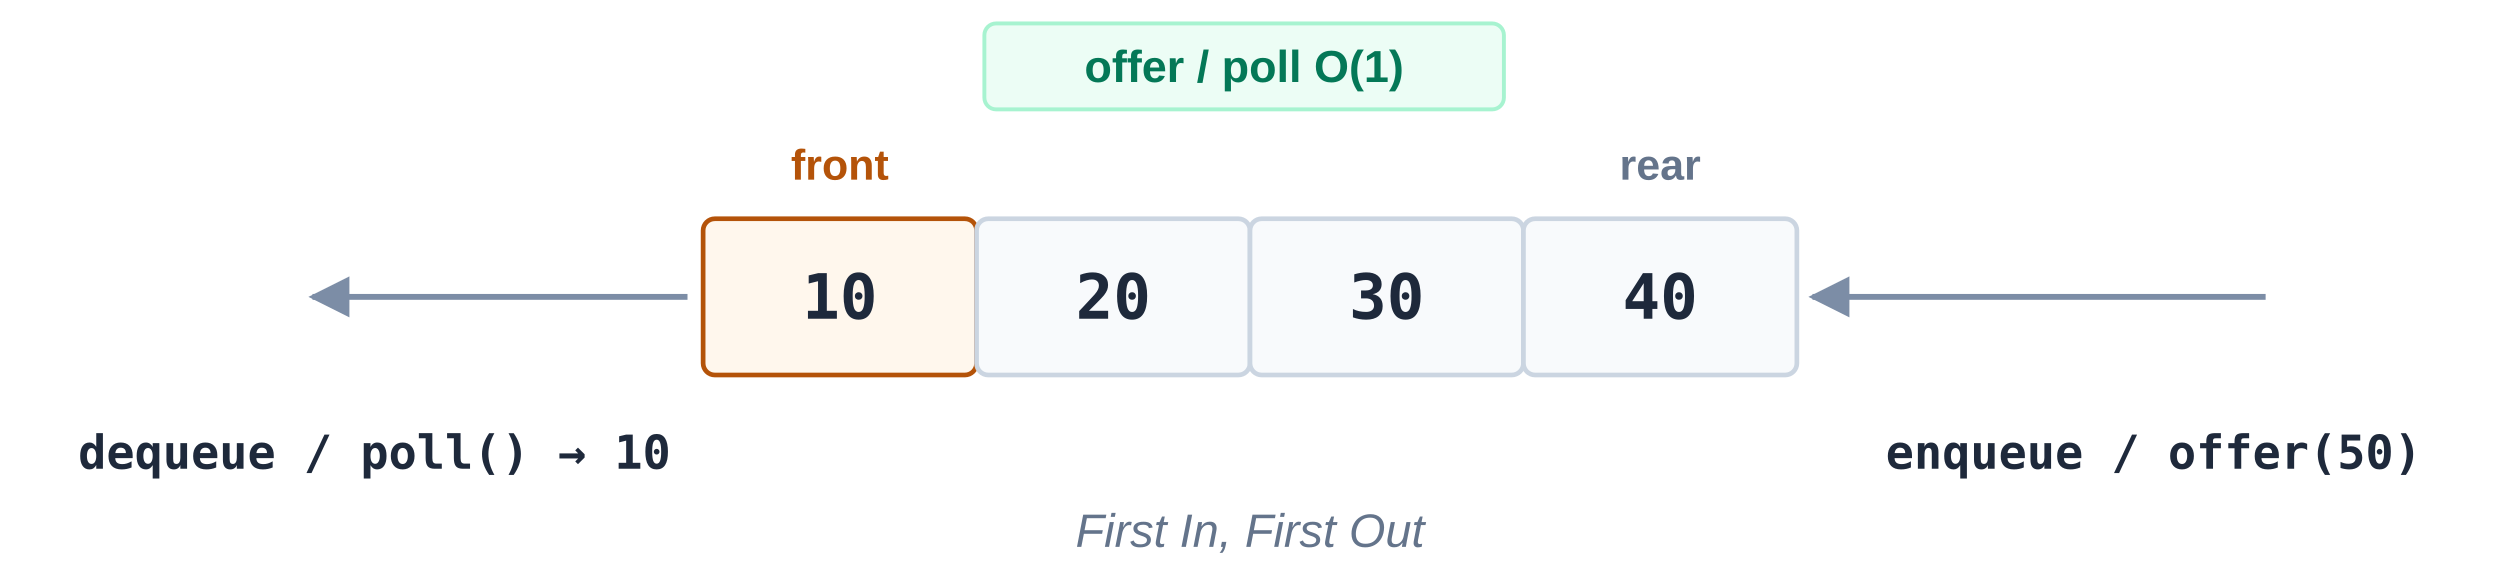
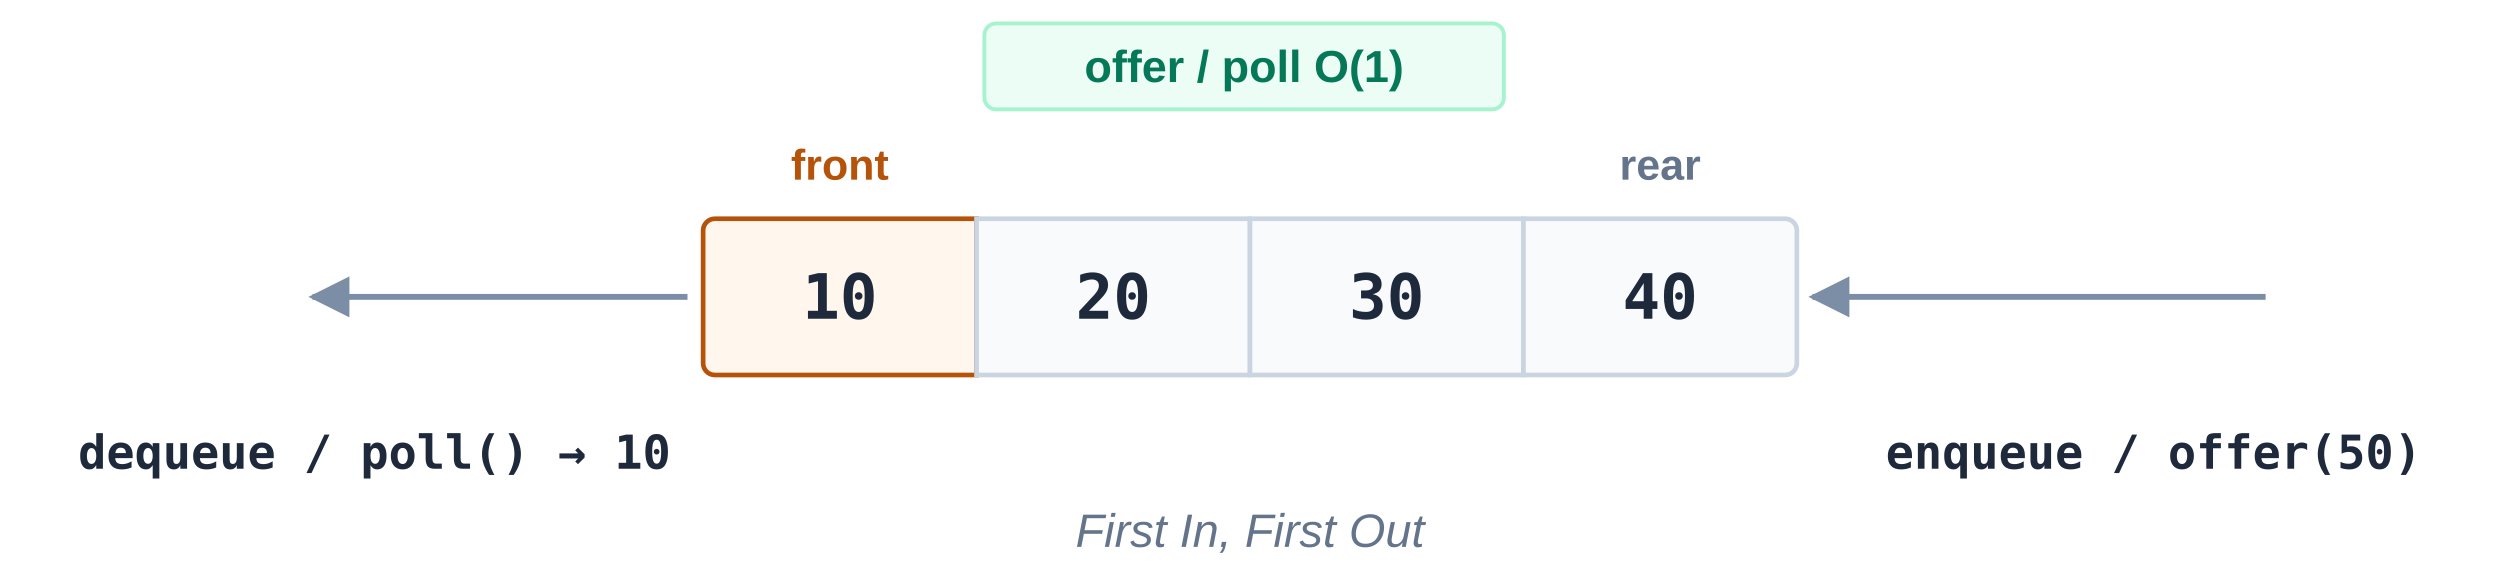
<svg xmlns="http://www.w3.org/2000/svg" width="640" height="150" viewBox="0 0 640 150" role="img" aria-label="Queue: elements 10, 20, 30, 40 in a row; dequeue or poll removes 10 from the front on the left, enqueue or offer adds 50 at the rear on the right, first in first out">
  <defs>
    <marker id="qu-a" viewBox="0 0 10 10" refX="9" refY="5" markerWidth="7" markerHeight="7" orient="auto-start-reverse">
      <path d="M0 0 L10 5 L0 10 Z" fill="#7C8DA6" />
    </marker>
    <marker id="qu-h" viewBox="0 0 10 10" refX="9" refY="5" markerWidth="7" markerHeight="7" orient="auto-start-reverse">
      <path d="M0 0 L10 5 L0 10 Z" fill="#B45309" />
    </marker>
    <filter id="qu-s" x="-10%" y="-15%" width="120%" height="150%">
      <feDropShadow dx="0" dy="1.5" stdDeviation="1.5" flood-color="#0F172A" flood-opacity="0.10" />
    </filter>
  </defs>
-   <rect x="180" y="56" width="70" height="40" rx="3" fill="#FFF7ED" stroke="#B45309" stroke-width="1.2" />
+   <path d="M183 56 H250 A0 0 0 0 1 250 56 V96 A0 0 0 0 1 250 96 H183 A3 3 0 0 1 180 93 V59 A3 3 0 0 1 183 56 Z" fill="#FFF7ED" stroke="#B45309" stroke-width="1.2" />
  <text x="215.0" y="81.6" text-anchor="middle" font-family="ui-monospace, Consolas, monospace" font-size="16" font-weight="600" fill="#1E293B">10</text>
-   <rect x="250" y="56" width="70" height="40" rx="3" fill="#F8FAFC" stroke="#CBD5E1" stroke-width="1.2" />
+   <path d="M250 56 H320 A0 0 0 0 1 320 56 V96 A0 0 0 0 1 320 96 H250 A0 0 0 0 1 250 96 V56 A0 0 0 0 1 250 56 Z" fill="#F8FAFC" stroke="#CBD5E1" stroke-width="1.2" />
  <text x="285.0" y="81.6" text-anchor="middle" font-family="ui-monospace, Consolas, monospace" font-size="16" font-weight="600" fill="#1E293B">20</text>
-   <rect x="320" y="56" width="70" height="40" rx="3" fill="#F8FAFC" stroke="#CBD5E1" stroke-width="1.2" />
+   <path d="M320 56 H390 A0 0 0 0 1 390 56 V96 A0 0 0 0 1 390 96 H320 A0 0 0 0 1 320 96 V56 A0 0 0 0 1 320 56 Z" fill="#F8FAFC" stroke="#CBD5E1" stroke-width="1.2" />
  <text x="355.0" y="81.6" text-anchor="middle" font-family="ui-monospace, Consolas, monospace" font-size="16" font-weight="600" fill="#1E293B">30</text>
-   <rect x="390" y="56" width="70" height="40" rx="3" fill="#F8FAFC" stroke="#CBD5E1" stroke-width="1.2" />
+   <path d="M390 56 H457 A3 3 0 0 1 460 59 V93 A3 3 0 0 1 457 96 H390 A0 0 0 0 1 390 96 V56 A0 0 0 0 1 390 56 Z" fill="#F8FAFC" stroke="#CBD5E1" stroke-width="1.2" />
  <text x="425.0" y="81.6" text-anchor="middle" font-family="ui-monospace, Consolas, monospace" font-size="16" font-weight="600" fill="#1E293B">40</text>
  <text x="215" y="46" text-anchor="middle" font-family="system-ui, -apple-system, 'Segoe UI', Arial, sans-serif" font-size="11" font-weight="600" fill="#B45309">front</text>
  <text x="425" y="46" text-anchor="middle" font-family="system-ui, -apple-system, 'Segoe UI', Arial, sans-serif" font-size="11" font-weight="600" fill="#64748B">rear</text>
  <path d="M176 76 H80" fill="none" stroke="#7C8DA6" stroke-width="1.5" marker-end="url(#qu-a)" />
  <text x="20" y="120" text-anchor="start" font-family="ui-monospace, Consolas, monospace" font-size="12" font-weight="600" fill="#1E293B">dequeue / poll() → 10</text>
  <path d="M580 76 H464" fill="none" stroke="#7C8DA6" stroke-width="1.5" marker-end="url(#qu-a)" />
  <text x="620" y="120" text-anchor="end" font-family="ui-monospace, Consolas, monospace" font-size="12" font-weight="600" fill="#1E293B">enqueue / offer(50)</text>
  <text x="320" y="140" text-anchor="middle" font-family="system-ui, -apple-system, 'Segoe UI', Arial, sans-serif" font-size="12" font-weight="400" fill="#64748B" font-style="italic">First In, First Out</text>
  <rect x="252" y="6" width="133" height="22" rx="3" fill="#ECFDF5" stroke="#A7F3D0" stroke-width="1" />
  <text x="318.5" y="21" text-anchor="middle" font-family="system-ui, -apple-system, 'Segoe UI', Arial, sans-serif" font-size="11.5" font-weight="600" fill="#047857">offer / poll  O(1)</text>
</svg>
